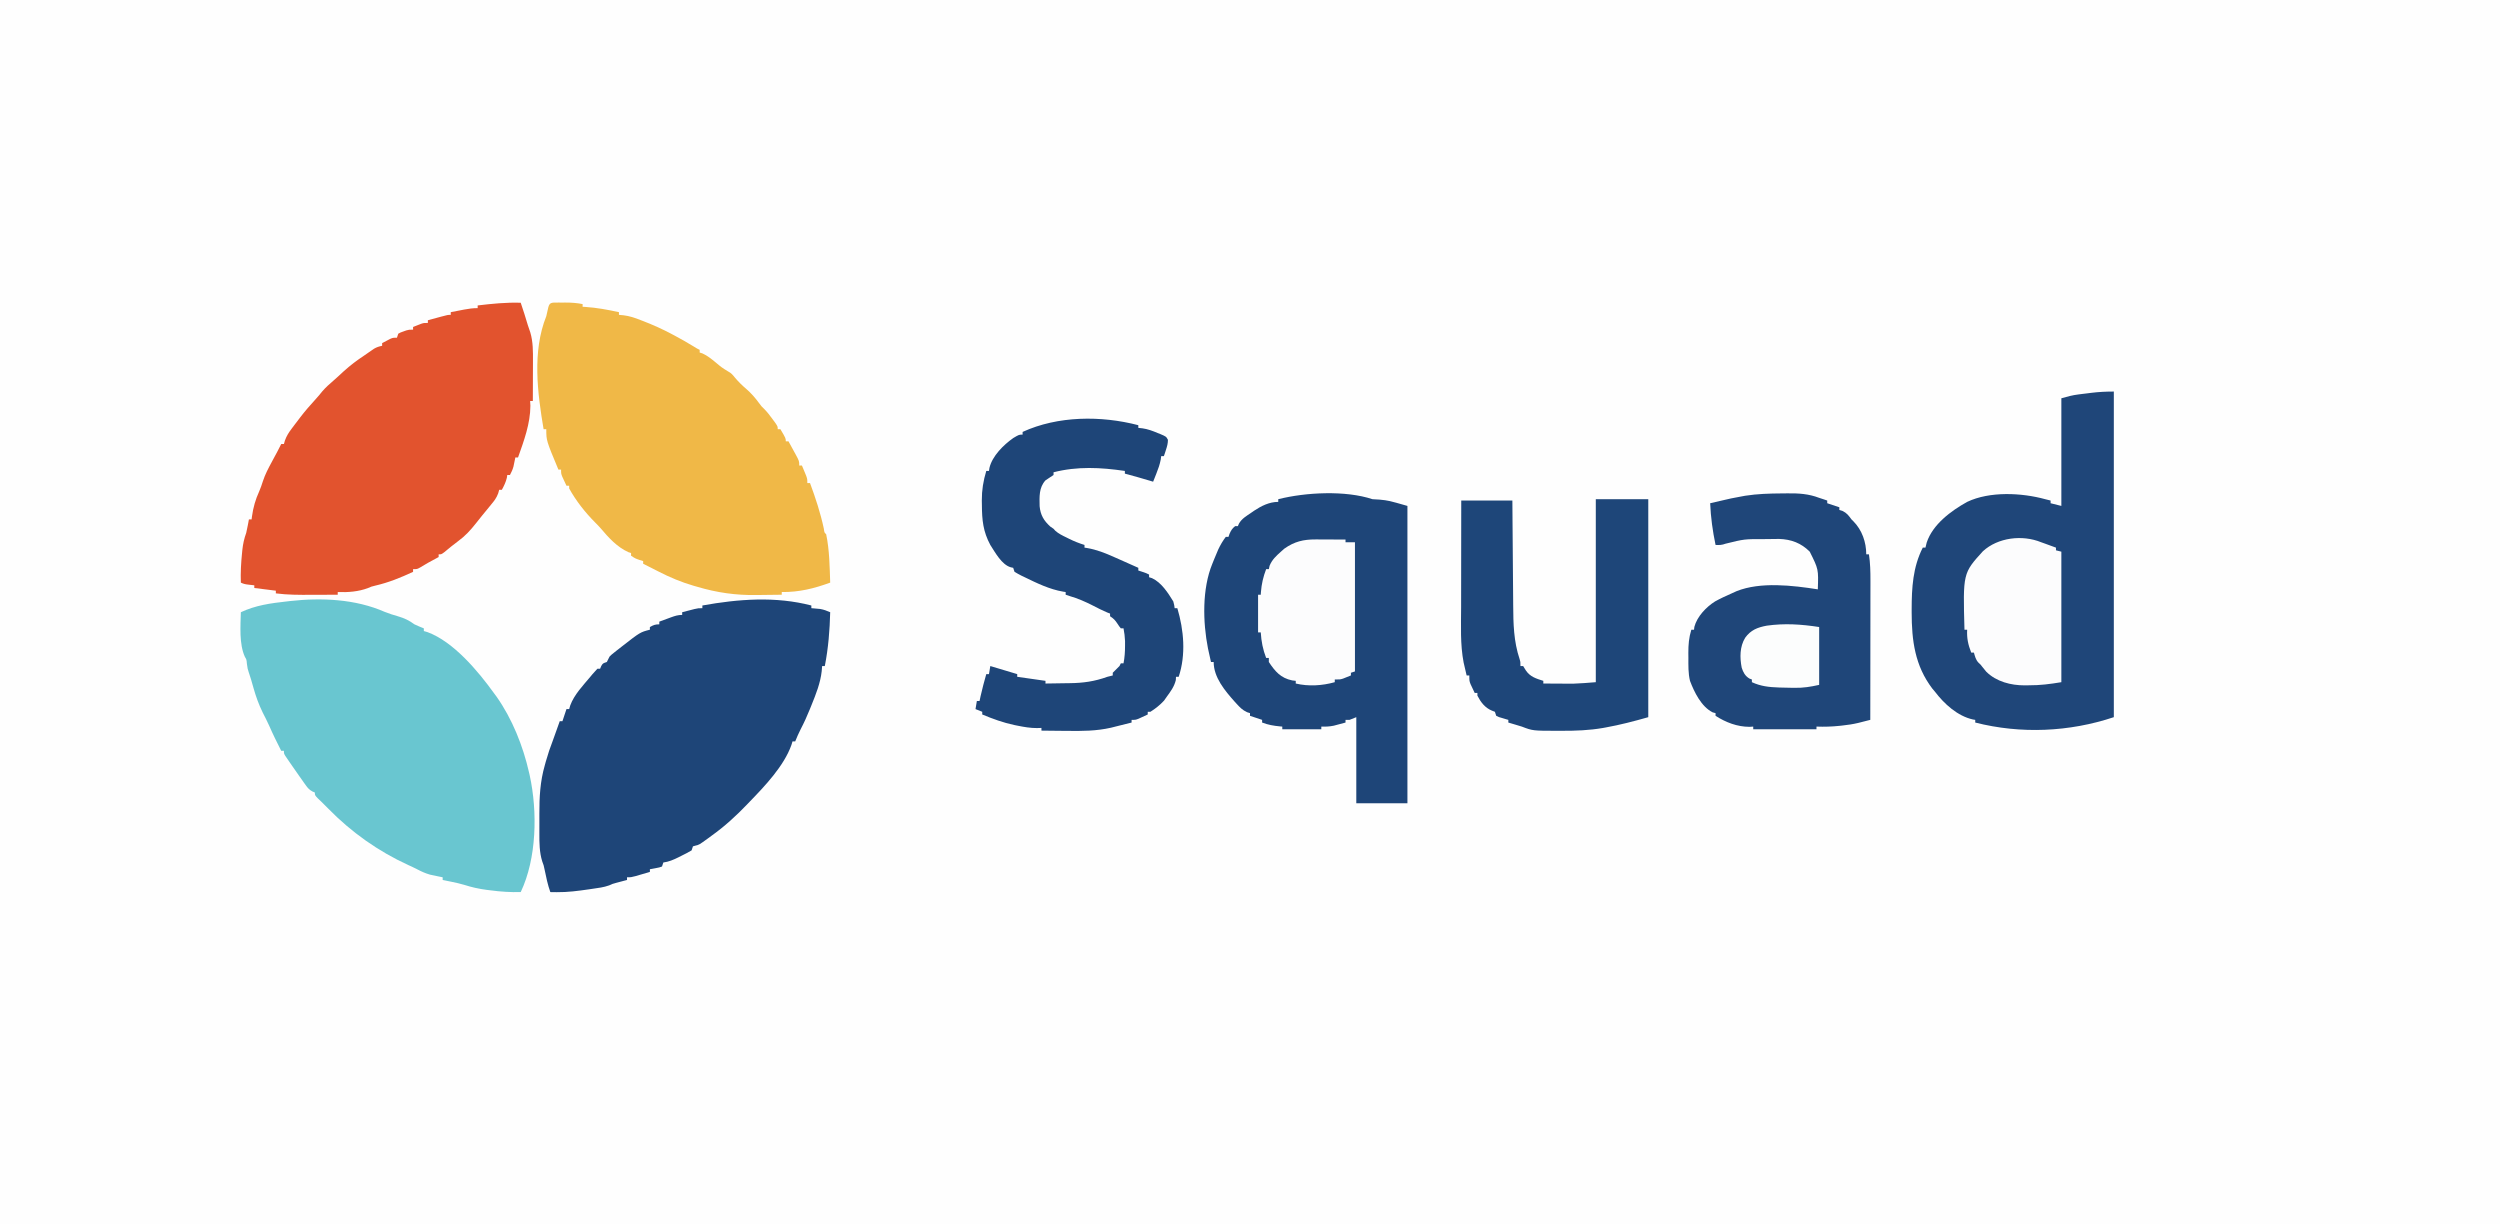
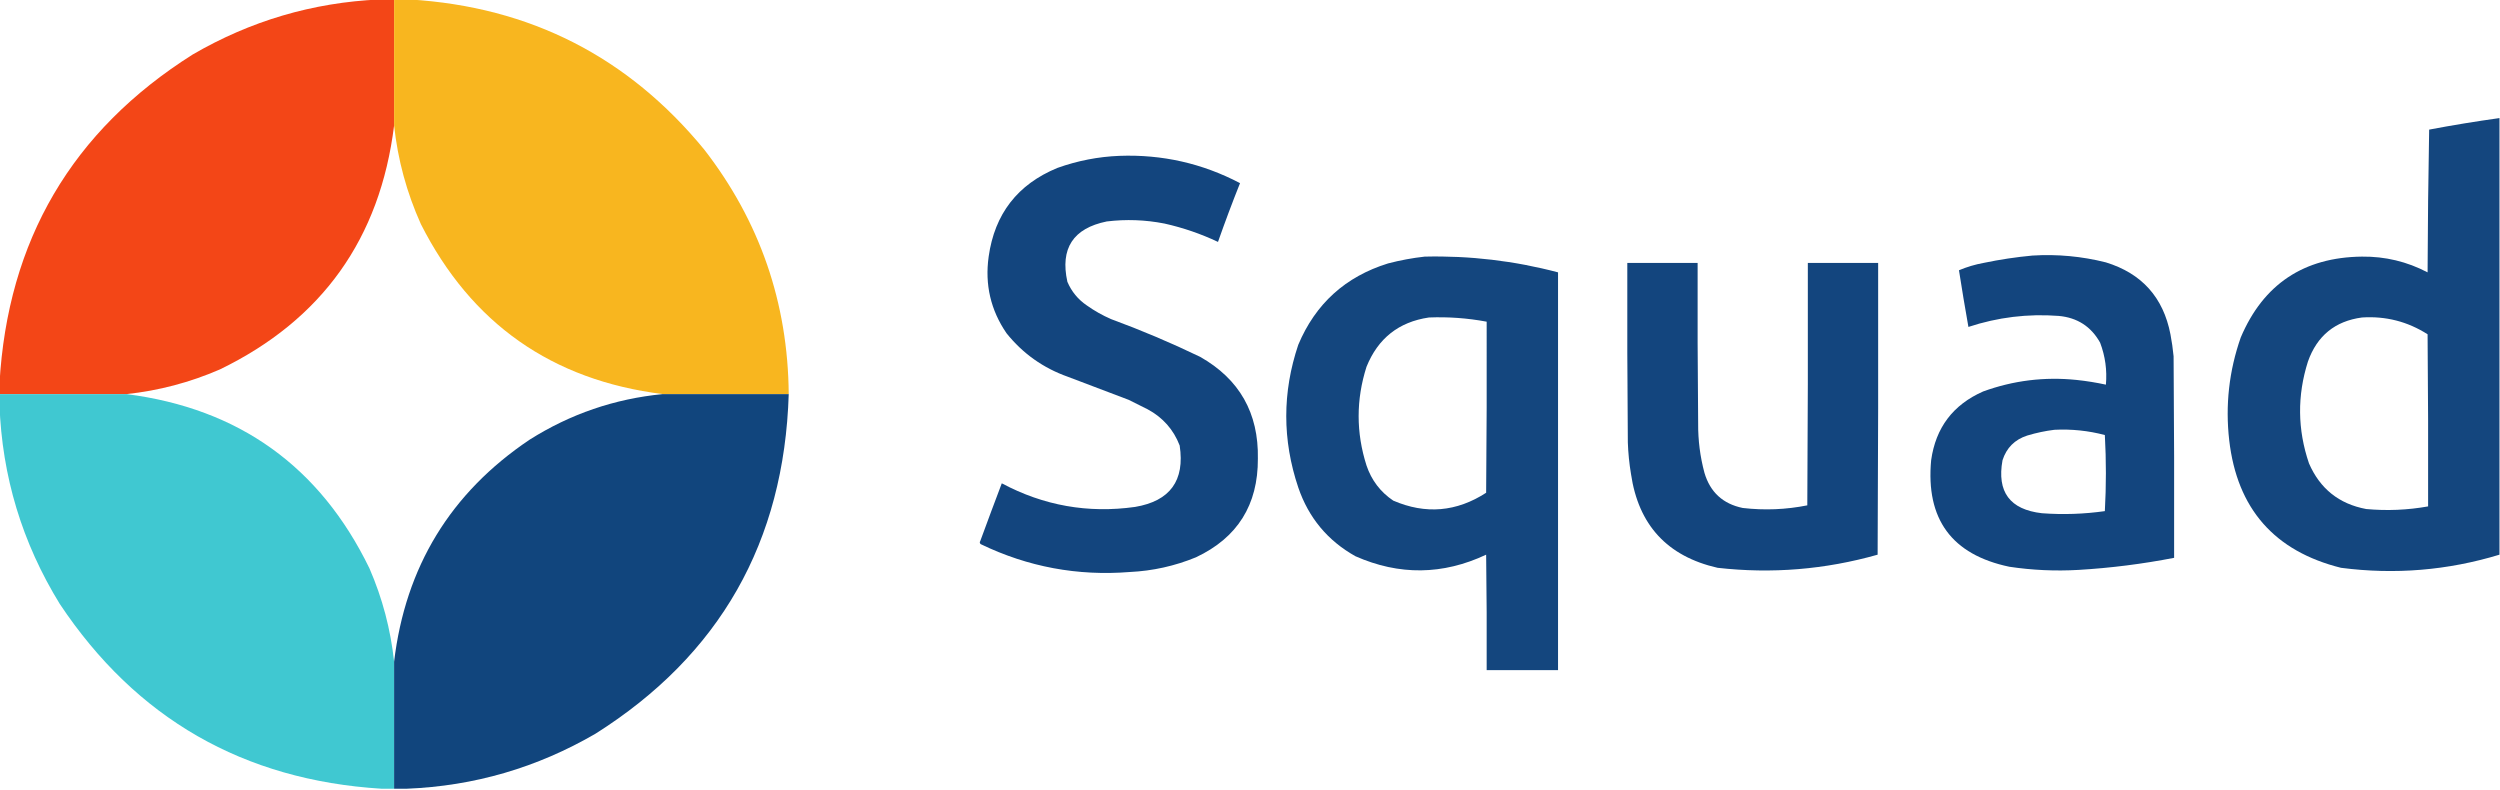
- <svg xmlns="http://www.w3.org/2000/svg" version="1.1" width="1858" height="910">
-   <path d="M0 0 C613.14 0 1226.28 0 1858 0 C1858 300.3 1858 600.6 1858 910 C1244.86 910 631.72 910 0 910 C0 609.7 0 309.4 0 0 Z " fill="#FEFEFE" transform="translate(0,0)" />
-   <path d="M0 0 C1.888 5.543 3.658 11.108 5.309 16.727 C5.855 18.524 6.477 20.299 7.125 22.062 C9.186 28.981 9.144 36.244 9.098 43.41 C9.096 44.69 9.096 44.69 9.093 45.995 C9.088 48.684 9.075 51.373 9.062 54.062 C9.057 55.9 9.053 57.738 9.049 59.576 C9.038 64.051 9.021 68.525 9 73 C8.34 73 7.68 73 7 73 C7.062 74.176 7.124 75.351 7.188 76.562 C7.125 89.902 2.395 102.584 -2 115 C-2.66 115 -3.32 115 -4 115 C-4.121 115.603 -4.242 116.207 -4.367 116.828 C-4.535 117.627 -4.702 118.427 -4.875 119.25 C-5.119 120.433 -5.119 120.433 -5.367 121.641 C-5.992 123.968 -6.848 125.89 -8 128 C-8.66 128 -9.32 128 -10 128 C-10.103 128.701 -10.206 129.403 -10.312 130.125 C-11.094 133.391 -12.421 136.047 -14 139 C-14.66 139 -15.32 139 -16 139 C-16.371 140.33 -16.371 140.33 -16.75 141.688 C-18.07 145.187 -19.615 147.146 -22 150 C-22.674 150.828 -23.348 151.655 -24.043 152.508 C-25.551 154.348 -27.062 156.187 -28.574 158.023 C-30.161 159.97 -31.727 161.933 -33.27 163.914 C-37.341 169.091 -41.319 173.426 -46.656 177.297 C-50.206 179.876 -53.549 182.705 -56.934 185.496 C-59 187 -59 187 -61 187 C-61 187.66 -61 188.32 -61 189 C-61.736 189.398 -62.472 189.797 -63.23 190.207 C-64.206 190.737 -65.182 191.267 -66.188 191.812 C-67.632 192.596 -67.632 192.596 -69.105 193.395 C-70.993 194.442 -72.853 195.542 -74.676 196.699 C-77 198 -77 198 -80 198 C-80 198.66 -80 199.32 -80 200 C-89.332 204.34 -98.13 207.925 -108.168 210.254 C-110.979 210.927 -110.979 210.927 -113.465 212.02 C-120.424 214.711 -128.574 215.345 -136 215 C-136 215.66 -136 216.32 -136 217 C-140.944 217.025 -145.888 217.043 -150.832 217.055 C-152.509 217.06 -154.187 217.067 -155.865 217.075 C-164.644 217.12 -173.275 217.128 -182 216 C-182 215.34 -182 214.68 -182 214 C-189.92 213.01 -189.92 213.01 -198 212 C-198 211.34 -198 210.68 -198 210 C-199.918 209.783 -199.918 209.783 -201.875 209.562 C-204.257 209.294 -205.845 209.078 -208 208 C-208.264 200.649 -207.869 193.434 -207.125 186.125 C-207.047 185.317 -206.968 184.509 -206.887 183.677 C-206.402 179.187 -205.544 175.269 -204 171 C-203.593 169.215 -203.215 167.424 -202.875 165.625 C-202.707 164.751 -202.54 163.877 -202.367 162.977 C-202.246 162.324 -202.125 161.672 -202 161 C-201.34 161 -200.68 161 -200 161 C-199.914 160.273 -199.827 159.546 -199.738 158.797 C-198.795 152.044 -197.147 146.284 -194.316 140.082 C-193.269 137.63 -192.445 135.287 -191.656 132.75 C-189.971 127.584 -187.531 122.948 -184.938 118.188 C-184.051 116.535 -183.164 114.883 -182.277 113.23 C-181.888 112.513 -181.499 111.795 -181.097 111.055 C-180.029 109.054 -179.005 107.034 -178 105 C-177.34 105 -176.68 105 -176 105 C-175.619 103.679 -175.619 103.679 -175.23 102.332 C-173.97 98.92 -172.494 96.581 -170.312 93.688 C-169.596 92.734 -168.879 91.78 -168.141 90.797 C-167.434 89.874 -166.728 88.951 -166 88 C-165.417 87.221 -164.835 86.443 -164.234 85.641 C-160.423 80.618 -156.314 75.931 -152.059 71.281 C-150.448 69.496 -148.926 67.697 -147.438 65.812 C-144.909 62.895 -142.233 60.479 -139.297 57.984 C-136.677 55.721 -134.158 53.361 -131.625 51 C-126.693 46.504 -121.559 42.676 -116 39 C-115.18 38.43 -114.36 37.86 -113.516 37.273 C-112.727 36.729 -111.938 36.185 -111.125 35.625 C-110.077 34.902 -110.077 34.902 -109.008 34.164 C-106.993 32.996 -105.276 32.439 -103 32 C-103 31.34 -103 30.68 -103 30 C-101.733 29.326 -100.461 28.661 -99.188 28 C-98.48 27.629 -97.772 27.258 -97.043 26.875 C-95 26 -95 26 -92 26 C-91.505 24.515 -91.505 24.515 -91 23 C-89.258 22.051 -89.258 22.051 -87.125 21.312 C-86.426 21.061 -85.728 20.81 -85.008 20.551 C-83 20 -83 20 -80 20 C-80 19.34 -80 18.68 -80 18 C-78.732 17.494 -77.46 16.995 -76.188 16.5 C-75.126 16.082 -75.126 16.082 -74.043 15.656 C-72 15 -72 15 -69 15 C-69 14.34 -69 13.68 -69 13 C-66.542 12.33 -64.084 11.664 -61.625 11 C-60.926 10.809 -60.228 10.618 -59.508 10.422 C-54.227 9 -54.227 9 -52 9 C-52 8.34 -52 7.68 -52 7 C-49.417 6.496 -46.834 5.996 -44.25 5.5 C-43.52 5.357 -42.791 5.214 -42.039 5.066 C-38.607 4.411 -35.508 4 -32 4 C-32 3.34 -32 2.68 -32 2 C-21.287 0.733 -10.803 -0.349 0 0 Z " fill="#E2532E" transform="translate(387,225)" />
-   <path d="M0 0 C3.279 1.335 6.564 2.34 9.965 3.32 C14.656 4.705 18.128 6.333 22.09 9.258 C24.391 10.366 26.716 11.308 29.09 12.258 C29.09 12.918 29.09 13.578 29.09 14.258 C30.418 14.646 30.418 14.646 31.773 15.043 C51.056 22.106 69.374 43.987 81.09 60.258 C81.777 61.189 82.464 62.119 83.172 63.078 C94.811 79.562 102.843 99.785 107.277 119.383 C107.444 120.11 107.611 120.838 107.783 121.587 C113.635 148.433 113.011 183.199 101.09 208.258 C93.451 208.434 86.095 207.967 78.527 206.945 C77.564 206.827 76.6 206.709 75.607 206.588 C70.001 205.851 64.78 204.693 59.396 202.973 C56.117 201.956 52.828 201.263 49.465 200.57 C48.256 200.319 47.047 200.068 45.801 199.809 C44.459 199.536 44.459 199.536 43.09 199.258 C43.09 198.598 43.09 197.938 43.09 197.258 C42.244 197.088 41.399 196.917 40.527 196.742 C38.826 196.379 38.826 196.379 37.09 196.008 C35.419 195.66 35.419 195.66 33.715 195.305 C30.235 194.3 27.38 193.017 24.192 191.346 C22.037 190.231 19.855 189.215 17.645 188.215 C-4.666 178.033 -24.731 163.826 -41.91 146.258 C-42.735 145.433 -43.56 144.608 -44.41 143.758 C-45.235 142.933 -46.06 142.108 -46.91 141.258 C-48.302 139.928 -48.302 139.928 -49.723 138.57 C-51.91 136.258 -51.91 136.258 -51.91 134.258 C-52.512 134 -53.114 133.742 -53.734 133.477 C-56.124 132.138 -57.146 130.975 -58.723 128.758 C-59.234 128.045 -59.746 127.332 -60.273 126.598 C-60.814 125.826 -61.354 125.053 -61.91 124.258 C-62.481 123.455 -63.052 122.652 -63.641 121.824 C-65.415 119.314 -67.166 116.789 -68.91 114.258 C-69.497 113.411 -70.083 112.564 -70.688 111.691 C-71.235 110.888 -71.783 110.085 -72.348 109.258 C-73.088 108.175 -73.088 108.175 -73.844 107.07 C-74.91 105.258 -74.91 105.258 -74.91 103.258 C-75.57 103.258 -76.23 103.258 -76.91 103.258 C-80.058 97.056 -83.137 90.855 -85.91 84.477 C-87.387 81.2 -89.023 78.009 -90.664 74.812 C-93.557 68.882 -95.687 63.033 -97.473 56.695 C-97.89 55.235 -98.308 53.776 -98.727 52.316 C-98.925 51.625 -99.123 50.933 -99.327 50.22 C-99.852 48.452 -100.438 46.703 -101.031 44.957 C-101.91 42.258 -101.91 42.258 -102.41 38.633 C-102.686 35.427 -102.686 35.427 -103.871 33.504 C-108.26 24.016 -107.175 10.516 -106.91 0.258 C-95.9 -4.91 -84.885 -6.41 -72.91 -7.742 C-71.69 -7.887 -71.69 -7.887 -70.445 -8.034 C-46.942 -10.653 -21.827 -9.58 0 0 Z " fill="#69C6D0" transform="translate(285.9102,454.7422)" />
-   <path d="M0 0 C0.823 0.004 1.646 0.008 2.494 0.012 C3.298 0.008 4.102 0.004 4.93 0 C9.335 0.007 13.47 0.254 17.807 1.137 C17.807 1.797 17.807 2.457 17.807 3.137 C18.499 3.174 19.191 3.211 19.904 3.25 C28.409 3.821 36.492 5.331 44.807 7.137 C44.807 7.797 44.807 8.457 44.807 9.137 C45.96 9.242 47.114 9.348 48.303 9.457 C52.784 10.019 56.689 11.35 60.869 13.012 C61.872 13.397 61.872 13.397 62.895 13.789 C70.19 16.611 77.22 19.766 84.119 23.449 C84.862 23.844 85.604 24.238 86.369 24.645 C91.342 27.304 96.223 30.08 101.021 33.043 C102.812 34.175 102.812 34.175 104.807 35.137 C104.807 35.797 104.807 36.457 104.807 37.137 C105.486 37.353 106.165 37.57 106.865 37.793 C110.693 39.542 113.631 41.979 116.869 44.637 C121.222 48.295 121.222 48.295 126.041 51.254 C128.297 52.382 129.415 53.804 130.994 55.762 C133.578 58.832 136.25 61.476 139.307 64.074 C143.16 67.403 146.207 70.949 149.201 75.059 C150.773 77.188 150.773 77.188 152.74 79.051 C155.125 81.458 157.064 84.023 159.057 86.762 C159.763 87.723 160.469 88.685 161.197 89.676 C162.807 92.137 162.807 92.137 162.807 94.137 C163.467 94.137 164.127 94.137 164.807 94.137 C168.807 100.887 168.807 100.887 168.807 103.137 C169.467 103.137 170.127 103.137 170.807 103.137 C172.148 105.57 173.48 108.008 174.807 110.449 C175.188 111.14 175.57 111.83 175.963 112.541 C178.807 117.797 178.807 117.797 178.807 121.137 C179.467 121.137 180.127 121.137 180.807 121.137 C181.48 122.738 182.145 124.343 182.807 125.949 C183.178 126.843 183.549 127.736 183.932 128.656 C184.807 131.137 184.807 131.137 184.807 134.137 C185.467 134.137 186.127 134.137 186.807 134.137 C190.94 145.315 194.588 156.361 197.08 168.023 C197.483 170.989 197.483 170.989 198.807 172.137 C201.282 183.955 201.405 196.114 201.807 208.137 C189.918 212.499 178.605 215.314 165.807 215.137 C165.807 215.797 165.807 216.457 165.807 217.137 C161.133 217.212 156.461 217.266 151.787 217.302 C150.205 217.316 148.624 217.337 147.043 217.363 C131.734 217.612 117.578 215.59 102.869 211.199 C102.028 210.96 101.187 210.721 100.32 210.475 C91.289 207.844 82.794 204.299 74.432 200.012 C73.747 199.665 73.063 199.318 72.357 198.961 C70.506 198.022 68.656 197.08 66.807 196.137 C65.474 195.468 64.141 194.801 62.807 194.137 C62.807 193.477 62.807 192.817 62.807 192.137 C61.414 191.704 61.414 191.704 59.994 191.262 C56.807 190.137 56.807 190.137 53.807 188.137 C53.807 187.477 53.807 186.817 53.807 186.137 C53.147 185.93 52.487 185.724 51.807 185.512 C43.357 181.639 37.178 174.811 31.275 167.824 C30.013 166.374 28.667 164.997 27.307 163.637 C19.799 156.129 12.936 147.443 7.807 138.137 C7.807 137.477 7.807 136.817 7.807 136.137 C7.147 136.137 6.487 136.137 5.807 136.137 C5.133 134.702 4.468 133.264 3.807 131.824 C3.25 130.623 3.25 130.623 2.682 129.398 C1.807 127.137 1.807 127.137 1.807 124.137 C1.147 124.137 0.487 124.137 -0.193 124.137 C-9.193 102.554 -9.193 102.554 -9.193 94.137 C-9.853 94.137 -10.513 94.137 -11.193 94.137 C-15.769 67.049 -19.704 36.371 -9.193 10.137 C-8.775 8.501 -8.389 6.857 -8.068 5.199 C-6.97 -0.42 -5.773 0.01 0 0 Z " fill="#F0B847" transform="translate(415.1934,224.8633)" />
-   <path d="M0 0 C0 0.66 0 1.32 0 2 C0.592 2.049 1.183 2.098 1.793 2.148 C2.978 2.261 2.978 2.261 4.188 2.375 C5.353 2.479 5.353 2.479 6.543 2.586 C9.236 3.04 11.503 3.909 14 5 C13.654 18.577 12.617 31.666 10 45 C9.34 45 8.68 45 8 45 C7.845 46.918 7.845 46.918 7.688 48.875 C6.7 57.665 3.429 65.852 0.125 74 C-0.227 74.874 -0.578 75.747 -0.94 76.647 C-3.072 81.887 -5.335 87.002 -7.969 92.012 C-9.487 94.94 -10.741 97.953 -12 101 C-12.66 101 -13.32 101 -14 101 C-14.271 101.889 -14.541 102.779 -14.82 103.695 C-20.406 119.343 -34.583 134.235 -46 146 C-46.571 146.597 -47.142 147.194 -47.731 147.809 C-55.961 156.389 -64.328 164.072 -74 171 C-75.431 172.054 -75.431 172.054 -76.891 173.129 C-83.452 177.877 -83.452 177.877 -86.215 178.496 C-86.804 178.662 -87.393 178.829 -88 179 C-88.33 179.99 -88.66 180.98 -89 182 C-91.568 183.507 -94.075 184.839 -96.75 186.125 C-97.467 186.485 -98.183 186.844 -98.922 187.215 C-102.589 189.015 -105.903 190.468 -110 191 C-110.33 191.99 -110.66 192.98 -111 194 C-113.066 194.73 -113.066 194.73 -115.562 195.188 C-116.389 195.346 -117.215 195.505 -118.066 195.668 C-118.704 195.778 -119.343 195.887 -120 196 C-120 196.66 -120 197.32 -120 198 C-122.269 198.672 -124.54 199.337 -126.812 200 C-128.077 200.371 -129.342 200.743 -130.645 201.125 C-134 202 -134 202 -137 202 C-137 202.66 -137 203.32 -137 204 C-138.104 204.29 -138.104 204.29 -139.23 204.586 C-140.206 204.846 -141.182 205.107 -142.188 205.375 C-143.15 205.63 -144.113 205.885 -145.105 206.148 C-147.936 206.912 -147.936 206.912 -150.258 208.004 C-154.307 209.475 -158.433 209.965 -162.688 210.562 C-163.535 210.688 -164.383 210.814 -165.256 210.943 C-173.177 212.094 -181.107 213.165 -189.125 213.062 C-190.056 213.053 -190.986 213.044 -191.945 213.035 C-192.623 213.024 -193.301 213.012 -194 213 C-195.926 207.555 -197.079 202.089 -198.219 196.438 C-198.914 193.057 -198.914 193.057 -200.031 190.125 C-202.107 183.428 -202.152 176.38 -202.133 169.414 C-202.134 168.632 -202.135 167.849 -202.136 167.043 C-202.136 165.401 -202.135 163.759 -202.13 162.117 C-202.125 159.638 -202.13 157.159 -202.137 154.68 C-202.145 142.256 -201.573 130.828 -198.125 118.812 C-197.868 117.88 -197.612 116.947 -197.348 115.986 C-195.824 110.538 -194.046 105.271 -192 100 C-191.09 97.505 -190.203 95.002 -189.312 92.5 C-188.876 91.273 -188.439 90.046 -187.988 88.781 C-187.499 87.405 -187.499 87.405 -187 86 C-186.34 86 -185.68 86 -185 86 C-184.01 83.03 -183.02 80.06 -182 77 C-181.34 77 -180.68 77 -180 77 C-179.741 76.114 -179.482 75.229 -179.215 74.316 C-176.227 66.16 -169.639 59.434 -164.125 52.812 C-163.411 51.947 -163.411 51.947 -162.682 51.064 C-161.5 49.669 -160.255 48.329 -159 47 C-158.34 47 -157.68 47 -157 47 C-156.732 46.361 -156.464 45.721 -156.188 45.062 C-155 43 -155 43 -152 42 C-151.308 40.68 -150.643 39.345 -150 38 C-148.539 36.54 -148.539 36.54 -146.84 35.195 C-146.215 34.697 -145.591 34.199 -144.947 33.685 C-144.284 33.17 -143.621 32.655 -142.938 32.125 C-142.261 31.593 -141.584 31.062 -140.887 30.514 C-127.197 19.845 -127.197 19.845 -120 18 C-120 17.34 -120 16.68 -120 16 C-117.353 14.539 -116.106 14 -113 14 C-113 13.34 -113 12.68 -113 12 C-110.731 11.161 -108.46 10.328 -106.188 9.5 C-105.545 9.262 -104.902 9.023 -104.24 8.777 C-101.351 7.729 -99.099 7 -96 7 C-96 6.34 -96 5.68 -96 5 C-94.064 4.496 -92.126 3.997 -90.188 3.5 C-89.109 3.222 -88.03 2.943 -86.918 2.656 C-84 2 -84 2 -81 2 C-81 1.34 -81 0.68 -81 0 C-54.314 -4.817 -26.571 -6.93 0 0 Z " fill="#1E4578" transform="translate(603,450)" />
-   <path d="M0 0 C0 79.86 0 159.72 0 242 C-33.129 253.043 -69.141 254.615 -103 246 C-103 245.34 -103 244.68 -103 244 C-103.559 243.911 -104.119 243.822 -104.695 243.73 C-116.188 241.162 -126.014 232.192 -133 223 C-133.615 222.277 -134.23 221.554 -134.863 220.809 C-147.868 203.714 -150.233 185.016 -150.25 164.125 C-150.251 163.393 -150.251 162.661 -150.252 161.906 C-150.228 145.777 -149.395 130.645 -142 116 C-141.34 116 -140.68 116 -140 116 C-139.691 114.742 -139.381 113.484 -139.062 112.188 C-134.548 98.665 -120.995 88.664 -109 82 C-92.202 74.008 -68.514 75.199 -51 80 C-49.667 80.335 -48.334 80.67 -47 81 C-47 81.66 -47 82.32 -47 83 C-44.36 83.66 -41.72 84.32 -39 85 C-39 58.6 -39 32.2 -39 5 C-34.509 3.717 -30.852 2.714 -26.348 2.148 C-25.323 2.02 -24.299 1.891 -23.244 1.758 C-22.194 1.631 -21.144 1.505 -20.062 1.375 C-19.016 1.241 -17.97 1.107 -16.893 0.969 C-11.135 0.26 -5.868 0 0 0 Z " fill="#1F4679" transform="translate(1571,291)" />
-   <path d="M0 0 C1.769 0.128 3.541 0.229 5.312 0.312 C12 1 12 1 26 5 C26 77.93 26 150.86 26 226 C13.46 226 0.92 226 -12 226 C-12 204.88 -12 183.76 -12 162 C-13.65 162.66 -15.3 163.32 -17 164 C-17.99 164 -18.98 164 -20 164 C-20 164.66 -20 165.32 -20 166 C-21.873 166.509 -23.748 167.007 -25.625 167.5 C-27.191 167.918 -27.191 167.918 -28.789 168.344 C-31.957 168.991 -34.777 169.116 -38 169 C-38 169.66 -38 170.32 -38 171 C-47.57 171 -57.14 171 -67 171 C-67 170.34 -67 169.68 -67 169 C-67.87 168.927 -67.87 168.927 -68.758 168.852 C-73.439 168.404 -77.575 167.702 -82 166 C-82 165.34 -82 164.68 -82 164 C-84.97 163.01 -87.94 162.02 -91 161 C-91 160.34 -91 159.68 -91 159 C-91.722 158.773 -92.444 158.546 -93.188 158.312 C-96.623 156.709 -98.446 154.803 -101 152 C-101.694 151.242 -101.694 151.242 -102.402 150.469 C-109.682 142.282 -118 132.448 -118 121 C-118.66 121 -119.32 121 -120 121 C-120.484 118.834 -120.962 116.667 -121.438 114.5 C-121.704 113.293 -121.971 112.087 -122.246 110.844 C-126.076 91.317 -126.658 66.625 -119 48 C-118.517 46.801 -118.033 45.602 -117.535 44.367 C-117.049 43.215 -116.563 42.062 -116.062 40.875 C-115.579 39.717 -115.096 38.56 -114.598 37.367 C-112.96 33.916 -111.292 31.047 -109 28 C-108.34 28 -107.68 28 -107 28 C-106.732 27.237 -106.464 26.474 -106.188 25.688 C-105.049 23.11 -104.186 21.73 -102 20 C-101.34 20 -100.68 20 -100 20 C-99.617 19.101 -99.617 19.101 -99.227 18.184 C-97.104 14.405 -93.516 12.414 -90 10 C-89.344 9.541 -88.688 9.082 -88.012 8.609 C-82.585 4.999 -76.628 2 -70 2 C-70 1.34 -70 0.68 -70 0 C-49.82 -5.106 -20.077 -6.692 0 0 Z " fill="#1E4578" transform="translate(1020,371)" />
-   <path d="M0 0 C1.42 -0.01 2.839 -0.024 4.259 -0.044 C12.559 -0.142 19.956 0.309 27.777 3.298 C28.973 3.689 30.17 4.081 31.402 4.485 C32.186 4.753 32.97 5.021 33.777 5.298 C33.777 5.958 33.777 6.618 33.777 7.298 C36.747 8.288 39.717 9.278 42.777 10.298 C42.777 10.958 42.777 11.618 42.777 12.298 C43.52 12.524 44.262 12.751 45.027 12.985 C48.327 14.56 49.637 16.373 51.777 19.298 C52.259 19.773 52.741 20.249 53.238 20.739 C59.654 27.236 62.777 36.272 62.777 45.298 C63.437 45.298 64.097 45.298 64.777 45.298 C65.756 51.821 65.913 58.172 65.891 64.762 C65.891 65.885 65.891 67.008 65.891 68.165 C65.89 71.855 65.883 75.545 65.875 79.235 C65.873 81.802 65.872 84.369 65.871 86.936 C65.867 92.988 65.859 99.04 65.849 105.093 C65.838 111.988 65.832 118.882 65.827 125.777 C65.817 139.951 65.799 154.124 65.777 168.298 C63.872 168.785 61.965 169.269 60.059 169.752 C58.997 170.022 57.936 170.292 56.842 170.57 C52.98 171.487 49.158 172.07 45.215 172.485 C44.499 172.565 43.783 172.646 43.045 172.729 C37.282 173.336 31.571 173.523 25.777 173.298 C25.777 173.958 25.777 174.618 25.777 175.298 C10.267 175.298 -5.243 175.298 -21.223 175.298 C-21.223 174.638 -21.223 173.978 -21.223 173.298 C-22.13 173.359 -23.038 173.421 -23.973 173.485 C-33.193 173.448 -41.551 170.199 -49.223 165.298 C-49.223 164.638 -49.223 163.978 -49.223 163.298 C-49.924 163.112 -50.625 162.926 -51.348 162.735 C-59.775 158.521 -65.017 147.794 -68.223 139.298 C-69.607 133.56 -69.407 127.855 -69.41 121.985 C-69.423 120.882 -69.435 119.779 -69.447 118.643 C-69.458 112.495 -69.036 107.18 -67.223 101.298 C-66.563 101.298 -65.903 101.298 -65.223 101.298 C-65.14 100.596 -65.058 99.895 -64.973 99.173 C-62.983 91.544 -56.127 84.347 -49.553 80.259 C-45.55 78.039 -41.412 76.139 -37.223 74.298 C-35.457 73.495 -35.457 73.495 -33.656 72.676 C-15.79 65.501 8.16 68.393 26.777 71.298 C27.296 56.324 27.296 56.324 20.777 43.298 C14.373 36.894 7.027 34.115 -2.016 33.837 C-4.481 33.842 -6.946 33.871 -9.41 33.923 C-10.692 33.937 -11.974 33.951 -13.295 33.966 C-27.832 33.928 -27.832 33.928 -41.785 37.368 C-44.434 38.378 -46.414 38.458 -49.223 38.298 C-51.387 27.938 -52.782 17.88 -53.223 7.298 C-48.893 6.28 -44.56 5.281 -40.223 4.298 C-38.972 4.013 -38.972 4.013 -37.695 3.723 C-35.212 3.193 -32.725 2.734 -30.223 2.298 C-29.216 2.111 -28.209 1.924 -27.172 1.731 C-18.142 0.32 -9.125 0.063 0 0 Z " fill="#1F4679" transform="translate(1324.223,366.7025)" />
-   <path d="M0 0 C0 0.66 0 1.32 0 2 C1.504 2.16 1.504 2.16 3.039 2.324 C7.082 2.906 10.606 4.225 14.375 5.812 C15.317 6.185 15.317 6.185 16.277 6.564 C20.7 8.442 20.7 8.442 22.004 10.871 C21.999 13.563 21.403 15.695 20.562 18.25 C20.275 19.142 19.988 20.034 19.691 20.953 C19.463 21.629 19.235 22.304 19 23 C18.34 23 17.68 23 17 23 C16.888 23.848 16.776 24.696 16.66 25.57 C15.955 29.231 14.815 32.414 13.438 35.875 C12.982 37.027 12.527 38.18 12.059 39.367 C11.535 40.67 11.535 40.67 11 42 C10.406 41.818 9.811 41.636 9.199 41.449 C2.829 39.517 -3.571 37.723 -10 36 C-10 35.34 -10 34.68 -10 34 C-27.868 31.377 -45.382 30.453 -63 35 C-63 35.66 -63 36.32 -63 37 C-65 38.333 -67 39.667 -69 41 C-73.939 46.45 -73.494 53.182 -73.348 60.219 C-72.742 66.804 -70.214 70.997 -65.375 75.375 C-64.591 75.911 -63.807 76.448 -63 77 C-62.597 77.455 -62.193 77.91 -61.777 78.379 C-59.23 80.702 -56.26 82.066 -53.188 83.562 C-52.282 84.018 -52.282 84.018 -51.357 84.482 C-47.65 86.314 -43.951 87.784 -40 89 C-40 89.66 -40 90.32 -40 91 C-39.126 91.13 -39.126 91.13 -38.234 91.262 C-30.971 92.507 -24.703 94.998 -18 98 C-16.412 98.702 -14.823 99.404 -13.234 100.105 C-8.818 102.059 -4.408 104.026 0 106 C0 106.66 0 107.32 0 108 C1.423 108.464 1.423 108.464 2.875 108.938 C6 110 6 110 8 111 C8 111.66 8 112.32 8 113 C8.722 113.227 9.444 113.454 10.188 113.688 C17.218 116.968 22.041 124.562 26 131 C26.734 133.844 26.734 133.844 27 136 C27.66 136 28.32 136 29 136 C33.849 152.315 35.479 170.562 30 187 C29.34 187 28.68 187 28 187 C27.959 187.804 27.918 188.609 27.875 189.438 C26.654 194.411 23.991 197.905 21 202 C20.072 203.33 20.072 203.33 19.125 204.688 C16.135 207.941 12.74 210.644 9 213 C8.34 213 7.68 213 7 213 C7 213.66 7 214.32 7 215 C5.566 215.674 4.127 216.339 2.688 217 C1.887 217.371 1.086 217.743 0.262 218.125 C-2 219 -2 219 -5 219 C-5 219.66 -5 220.32 -5 221 C-8.989 222.047 -12.992 223.029 -17 224 C-18.063 224.269 -19.127 224.538 -20.223 224.814 C-31.163 227.32 -41.756 227.347 -52.938 227.188 C-54.796 227.172 -56.655 227.159 -58.514 227.146 C-63.009 227.114 -67.505 227.062 -72 227 C-72 226.34 -72 225.68 -72 225 C-73.124 225.034 -74.248 225.067 -75.406 225.102 C-80.235 225.095 -84.778 224.334 -89.5 223.375 C-90.362 223.203 -91.224 223.03 -92.112 222.853 C-100.423 221.088 -108.179 218.277 -116 215 C-116 214.34 -116 213.68 -116 213 C-117.65 212.34 -119.3 211.68 -121 211 C-120.67 209.02 -120.34 207.04 -120 205 C-119.34 205 -118.68 205 -118 205 C-117.732 203.742 -117.464 202.484 -117.188 201.188 C-115.981 195.739 -114.506 190.372 -113 185 C-112.34 185 -111.68 185 -111 185 C-110.67 183.02 -110.34 181.04 -110 179 C-107.63 179.711 -105.26 180.422 -102.891 181.133 C-101.937 181.419 -100.983 181.705 -100 182 C-97.279 182.816 -94.557 183.633 -91.836 184.449 C-91.23 184.631 -90.624 184.813 -90 185 C-90 185.66 -90 186.32 -90 187 C-79.605 188.485 -79.605 188.485 -69 190 C-69 190.66 -69 191.32 -69 192 C-64.538 191.955 -60.077 191.885 -55.615 191.792 C-54.103 191.765 -52.592 191.743 -51.08 191.729 C-41.012 191.629 -32.569 190.449 -23 187 C-21.672 186.647 -20.34 186.305 -19 186 C-19 185.34 -19 184.68 -19 184 C-17.355 182.312 -15.687 180.646 -14 179 C-13.67 178.34 -13.34 177.68 -13 177 C-12.34 177 -11.68 177 -11 177 C-10.158 172.614 -9.865 168.464 -9.875 164 C-9.872 162.824 -9.87 161.649 -9.867 160.438 C-9.992 157.203 -10.39 154.175 -11 151 C-11.66 151 -12.32 151 -13 151 C-14.184 149.539 -14.184 149.539 -15.438 147.625 C-17.217 144.914 -18.192 143.872 -21 142 C-21 141.34 -21 140.68 -21 140 C-21.665 139.751 -22.33 139.502 -23.016 139.246 C-26.7 137.708 -30.202 135.888 -33.75 134.062 C-39.406 131.188 -44.885 128.762 -51 127 C-51.99 126.67 -52.98 126.34 -54 126 C-54 125.34 -54 124.68 -54 124 C-54.874 123.87 -54.874 123.87 -55.766 123.738 C-66.148 121.959 -75.281 117.437 -84.688 112.875 C-85.395 112.538 -86.103 112.202 -86.833 111.855 C-88.596 110.981 -90.304 109.997 -92 109 C-92.33 108.01 -92.66 107.02 -93 106 C-93.866 105.814 -93.866 105.814 -94.75 105.625 C-101.528 103.742 -106.419 94.519 -110 89 C-115.356 79.064 -116.199 70.522 -116.25 59.375 C-116.271 58.263 -116.291 57.15 -116.312 56.004 C-116.349 48.254 -115.229 41.419 -113 34 C-112.34 34 -111.68 34 -111 34 C-110.887 33.263 -110.773 32.525 -110.656 31.766 C-108.547 22.877 -100.197 14.661 -92.938 9.547 C-88.633 7 -88.633 7 -86 7 C-86 6.34 -86 5.68 -86 5 C-59.828 -6.992 -27.777 -7.234 0 0 Z " fill="#1E4578" transform="translate(846,316)" />
-   <path d="M0 0 C12.87 0 25.74 0 39 0 C39 53.46 39 106.92 39 162 C28.475 165.007 17.964 167.759 7.188 169.688 C6.532 169.807 5.876 169.926 5.2 170.049 C-4.84 171.772 -14.829 172.161 -25 172.125 C-26.098 172.129 -27.197 172.133 -28.328 172.137 C-46.867 172.115 -46.867 172.115 -55 169 C-56.789 168.448 -58.58 167.907 -60.375 167.375 C-61.249 167.115 -62.123 166.854 -63.023 166.586 C-64.002 166.296 -64.002 166.296 -65 166 C-65 165.34 -65 164.68 -65 164 C-65.638 163.818 -66.276 163.636 -66.934 163.449 C-67.76 163.198 -68.586 162.946 -69.438 162.688 C-70.261 162.444 -71.085 162.2 -71.934 161.949 C-72.616 161.636 -73.297 161.323 -74 161 C-74.33 160.01 -74.66 159.02 -75 158 C-75.743 157.711 -76.485 157.423 -77.25 157.125 C-82.404 155.016 -85.504 150.861 -88 146 C-88 145.34 -88 144.68 -88 144 C-88.66 144 -89.32 144 -90 144 C-90.676 142.588 -91.34 141.17 -92 139.75 C-92.371 138.961 -92.743 138.172 -93.125 137.359 C-94 135 -94 135 -94 131 C-94.66 131 -95.32 131 -96 131 C-96.491 128.94 -96.967 126.877 -97.438 124.812 C-97.704 123.664 -97.971 122.515 -98.246 121.332 C-100.831 107.851 -100.131 93.854 -100.098 80.199 C-100.096 77.909 -100.094 75.618 -100.093 73.327 C-100.09 67.338 -100.08 61.349 -100.069 55.36 C-100.058 49.233 -100.054 43.106 -100.049 36.979 C-100.038 24.986 -100.021 12.993 -100 1 C-87.46 1 -74.92 1 -62 1 C-61.97 5.306 -61.97 5.306 -61.94 9.698 C-61.873 19.221 -61.795 28.745 -61.712 38.268 C-61.663 44.038 -61.616 49.807 -61.578 55.576 C-61.541 61.153 -61.495 66.729 -61.442 72.305 C-61.424 74.424 -61.408 76.543 -61.397 78.662 C-61.317 92.548 -61.049 105.674 -56.586 118.977 C-56 121 -56 121 -56 124 C-55.34 124 -54.68 124 -54 124 C-53.34 125.073 -52.68 126.145 -52 127.25 C-48.795 132.024 -44.313 133.339 -39 135 C-39 135.66 -39 136.32 -39 137 C-34.938 137.03 -30.875 137.047 -26.812 137.062 C-25.681 137.071 -24.55 137.079 -23.385 137.088 C-22.254 137.091 -21.122 137.094 -19.957 137.098 C-18.425 137.106 -18.425 137.106 -16.863 137.114 C-11.232 136.948 -5.616 136.432 0 136 C0 91.12 0 46.24 0 0 Z " fill="#1E4679" transform="translate(1186,371)" />
-   <path d="M0 0 C0.987 0.353 1.975 0.706 2.992 1.07 C3.944 1.418 4.895 1.766 5.875 2.125 C7.325 2.655 7.325 2.655 8.805 3.195 C9.891 3.594 9.891 3.594 11 4 C11 4.66 11 5.32 11 6 C12.32 6.33 13.64 6.66 15 7 C15 39.01 15 71.02 15 104 C6.416 105.431 -0.705 106.34 -9.188 106.312 C-10.203 106.329 -11.218 106.345 -12.264 106.361 C-22.486 106.368 -33.291 103.647 -40.793 96.227 C-41.793 95.056 -42.769 93.866 -43.711 92.648 C-44.972 90.952 -44.972 90.952 -46.59 89.488 C-48.655 87.309 -49.179 84.842 -50 82 C-50.66 82 -51.32 82 -52 82 C-54.293 76.103 -55.345 71.334 -55 65 C-55.66 65 -56.32 65 -57 65 C-58.15 23.042 -58.15 23.042 -43.312 6.688 C-32.187 -3.527 -14.053 -5.755 0 0 Z " fill="#FCFCFD" transform="translate(1517,403)" />
-   <path d="M0 0 C1.289 0.003 2.578 0.006 3.906 0.01 C5.253 0.018 6.599 0.027 7.945 0.035 C9.315 0.04 10.685 0.045 12.055 0.049 C15.393 0.061 18.732 0.077 22.07 0.098 C22.07 0.758 22.07 1.418 22.07 2.098 C24.38 2.098 26.69 2.098 29.07 2.098 C29.07 33.778 29.07 65.458 29.07 98.098 C27.585 98.593 27.585 98.593 26.07 99.098 C26.07 99.758 26.07 100.418 26.07 101.098 C24.824 101.606 23.573 102.104 22.32 102.598 C21.624 102.876 20.928 103.155 20.211 103.441 C18.07 104.098 18.07 104.098 14.07 104.098 C14.07 104.758 14.07 105.418 14.07 106.098 C4.746 108.715 -5.447 109.36 -14.93 107.098 C-14.93 106.438 -14.93 105.778 -14.93 105.098 C-15.796 104.995 -16.662 104.891 -17.555 104.785 C-26.138 103.037 -30.277 98.077 -34.93 91.098 C-34.93 90.108 -34.93 89.118 -34.93 88.098 C-35.59 88.098 -36.25 88.098 -36.93 88.098 C-39.36 81.769 -40.52 75.86 -40.93 69.098 C-41.59 69.098 -42.25 69.098 -42.93 69.098 C-42.93 59.858 -42.93 50.618 -42.93 41.098 C-42.27 41.098 -41.61 41.098 -40.93 41.098 C-40.874 40.171 -40.874 40.171 -40.816 39.227 C-40.342 33.121 -39.124 27.81 -36.93 22.098 C-36.27 22.098 -35.61 22.098 -34.93 22.098 C-34.651 20.829 -34.651 20.829 -34.367 19.535 C-32.455 14.964 -29.58 12.358 -25.93 9.098 C-25.125 8.376 -24.321 7.654 -23.492 6.91 C-15.939 1.568 -9.265 -0.041 0 0 Z " fill="#FCFCFD" transform="translate(977.9297,400.9023)" />
-   <path d="M0 0 C0 14.19 0 28.38 0 43 C-6.506 44.446 -11.705 45.297 -18.188 45.188 C-19.009 45.179 -19.831 45.17 -20.677 45.161 C-23.119 45.126 -25.559 45.069 -28 45 C-28.695 44.981 -29.39 44.961 -30.105 44.941 C-37.317 44.697 -43.418 44.028 -50 41 C-50 40.34 -50 39.68 -50 39 C-50.598 38.773 -51.196 38.546 -51.812 38.312 C-55.023 36.386 -56.436 33.762 -57.566 30.23 C-59.032 22.69 -59.059 14.63 -55 8 C-50.833 2.211 -45.873 0.305 -39 -1 C-25.71 -2.878 -13.254 -2.039 0 0 Z " fill="#FCFDFD" transform="translate(1352,466)" />
+ <svg xmlns="http://www.w3.org/2000/svg" version="1.1" width="2382px" height="752px" style="shape-rendering:geometricPrecision; text-rendering:geometricPrecision; image-rendering:optimizeQuality; fill-rule:evenodd; clip-rule:evenodd">
+   <g>
+     <path style="opacity:0.995" fill="#f34516" d="M 361.5,-0.5 C 366.167,-0.5 370.833,-0.5 375.5,-0.5C 375.5,39.5 375.5,79.5 375.5,119.5C 362.164,227.287 306.83,304.787 209.5,352C 180.917,364.394 151.25,372.228 120.5,375.5C 80.167,375.5 39.833,375.5 -0.5,375.5C -0.5,372.167 -0.5,368.833 -0.5,365.5C 7.262,229.088 68.596,124.588 183.5,52C 238.604,19.894 297.938,2.394 361.5,-0.5 Z" />
+   </g>
+   <g>
+     <path style="opacity:0.995" fill="#f8b61e" d="M 375.5,-0.5 C 380.5,-0.5 385.5,-0.5 390.5,-0.5C 505.014,6.505 598.514,54.172 671,142.5C 723.953,210.851 750.787,288.517 751.5,375.5C 711.5,375.5 671.5,375.5 631.5,375.5C 525.823,362.268 448.989,308.268 401,213.5C 387.478,183.404 378.978,152.071 375.5,119.5C 375.5,79.5 375.5,39.5 375.5,-0.5 Z" />
+   </g>
+   <g>
+     <path style="opacity:0.982" fill="#10437c" d="M 2381.5,112.5 C 2381.5,251.167 2381.5,389.833 2381.5,528.5C 2332.06,543.511 2281.73,547.677 2230.5,541C 2167.01,525.166 2131.51,484.666 2124,419.5C 2120.18,385.975 2123.85,353.309 2135,321.5C 2156.54,270.788 2195.04,245.122 2250.5,244.5C 2272.62,244.265 2293.45,249.265 2313,259.5C 2313.17,214.163 2313.67,168.83 2314.5,123.5C 2336.74,119.293 2359.07,115.626 2381.5,112.5 Z M 2250.5,302.5 C 2273.12,301.03 2293.95,306.363 2313,318.5C 2313.5,373.166 2313.67,427.832 2313.5,482.5C 2293.93,485.993 2274.27,486.827 2254.5,485C 2228.65,480.153 2210.48,465.653 2200,441.5C 2189.03,409.297 2188.7,376.964 2199,344.5C 2207.69,319.928 2224.86,305.928 2250.5,302.5 Z" />
+   </g>
+   <g>
+     <path style="opacity:0.985" fill="#10437c" d="M 1066.5,148.5 C 1107.23,146.977 1145.56,155.644 1181.5,174.5C 1174.1,193.047 1167.1,211.714 1160.5,230.5C 1144.18,222.784 1127.18,216.95 1109.5,213C 1091.26,209.421 1072.93,208.754 1054.5,211C 1022.48,217.553 1009.98,236.719 1017,268.5C 1020.96,277.795 1027.13,285.295 1035.5,291C 1042.68,296.093 1050.35,300.426 1058.5,304C 1087.41,314.622 1115.74,326.622 1143.5,340C 1180.96,361.241 1199.3,393.574 1198.5,437C 1198.71,481.067 1179.04,512.4 1139.5,531C 1119.33,539.293 1098.33,543.959 1076.5,545C 1026.71,548.981 979.379,540.148 934.5,518.5C 933.417,517.635 933.251,516.635 934,515.5C 940.745,497.095 947.578,478.761 954.5,460.5C 994.393,481.794 1036.73,489.294 1081.5,483C 1114.89,477.37 1129.06,457.87 1124,424.5C 1118.12,409.28 1107.95,397.78 1093.5,390C 1087.5,387 1081.5,384 1075.5,381C 1056.17,373.667 1036.83,366.333 1017.5,359C 994.005,350.68 974.505,336.847 959,317.5C 943.927,295.49 938.261,271.156 942,244.5C 947.704,203.8 969.537,175.633 1007.5,160C 1026.72,153.134 1046.39,149.301 1066.5,148.5 Z" />
+   </g>
+   <g>
+     <path style="opacity:0.985" fill="#10437c" d="M 1936.5,243.5 C 1960.19,242.033 1983.53,244.199 2006.5,250C 2040.68,260.511 2061.18,283.345 2068,318.5C 2069.33,325.454 2070.33,332.454 2071,339.5C 2071.5,403.499 2071.67,467.499 2071.5,531.5C 2041.43,537.344 2011.09,541.177 1980.5,543C 1958.38,544.283 1936.38,543.283 1914.5,540C 1859.63,528.475 1834.79,494.642 1840,438.5C 1844.34,407.492 1860.84,385.658 1889.5,373C 1918.28,362.528 1947.94,358.861 1978.5,362C 1987.93,362.99 1997.26,364.49 2006.5,366.5C 2007.71,352.718 2005.88,339.384 2001,326.5C 1992.41,311.112 1979.25,302.612 1961.5,301C 1932.11,298.777 1903.45,302.277 1875.5,311.5C 1872.31,293.522 1869.31,275.522 1866.5,257.5C 1874.02,254.325 1881.85,251.992 1890,250.5C 1905.51,247.261 1921.01,244.928 1936.5,243.5 Z M 1957.5,409.5 C 1973.78,408.679 1989.78,410.346 2005.5,414.5C 2006.83,438.732 2006.83,462.899 2005.5,487C 1985.55,489.831 1965.55,490.498 1945.5,489C 1915.01,485.511 1902.51,468.678 1908,438.5C 1911.81,426.693 1919.64,418.859 1931.5,415C 1940.15,412.398 1948.81,410.565 1957.5,409.5 Z" />
+   </g>
+   <g>
+     <path style="opacity:0.982" fill="#10437c" d="M 1357.5,244.5 C 1400.56,243.507 1442.89,248.507 1484.5,259.5C 1484.5,385.833 1484.5,512.167 1484.5,638.5C 1461.83,638.5 1439.17,638.5 1416.5,638.5C 1416.67,601.832 1416.5,565.165 1416,528.5C 1374.72,547.906 1333.22,548.406 1291.5,530C 1265.03,515.187 1246.86,493.353 1237,464.5C 1221.73,419.143 1221.73,373.81 1237,328.5C 1253.4,289.434 1281.9,263.6 1322.5,251C 1334.15,247.95 1345.81,245.784 1357.5,244.5 Z M 1361.5,302.5 C 1380,301.769 1398.33,303.103 1416.5,306.5C 1416.67,360.834 1416.5,415.168 1416,469.5C 1387.78,487.773 1358.28,490.273 1327.5,477C 1315.26,468.751 1306.76,457.584 1302,443.5C 1292.02,412.161 1292.02,380.828 1302,349.5C 1312.95,322.367 1332.78,306.701 1361.5,302.5 Z" />
+   </g>
+   <g>
+     <path style="opacity:0.988" fill="#10437c" d="M 1550.5,250.5 C 1572.83,250.5 1595.17,250.5 1617.5,250.5C 1617.33,301.501 1617.5,352.501 1618,403.5C 1617.88,419.448 1619.88,435.114 1624,450.5C 1629.45,468.954 1641.62,480.12 1660.5,484C 1681.17,486.395 1701.67,485.561 1722,481.5C 1722.5,404.501 1722.67,327.501 1722.5,250.5C 1744.83,250.5 1767.17,250.5 1789.5,250.5C 1789.67,343.167 1789.5,435.834 1789,528.5C 1738.97,542.683 1688.14,546.85 1636.5,541C 1588.57,530.067 1561.07,500.234 1554,451.5C 1552.34,441.566 1551.34,431.566 1551,421.5C 1550.5,364.501 1550.33,307.501 1550.5,250.5 Z" />
+   </g>
+   <g>
+     <path style="opacity:0.995" fill="#3fc8d1" d="M -0.5,375.5 C 39.833,375.5 80.167,375.5 120.5,375.5C 227.666,389.188 304.832,444.521 352,541.5C 364.373,569.994 372.206,599.661 375.5,630.5C 375.5,670.833 375.5,711.167 375.5,751.5C 371.5,751.5 367.5,751.5 363.5,751.5C 231.906,743.309 129.74,684.642 57,575.5C 21.092,517.194 1.925,453.86 -0.5,385.5C -0.5,382.167 -0.5,378.833 -0.5,375.5 Z" />
+   </g>
+   <g>
+     <path style="opacity:0.995" fill="#10447c" d="M 631.5,375.5 C 671.5,375.5 711.5,375.5 751.5,375.5C 747.156,516.415 685.823,624.248 567.5,699C 511.774,731.429 451.774,748.929 387.5,751.5C 383.5,751.5 379.5,751.5 375.5,751.5C 375.5,711.167 375.5,670.833 375.5,630.5C 386.274,540.08 429.274,469.58 504.5,419C 543.356,394.437 585.689,379.937 631.5,375.5 Z" />
+   </g>
</svg>
